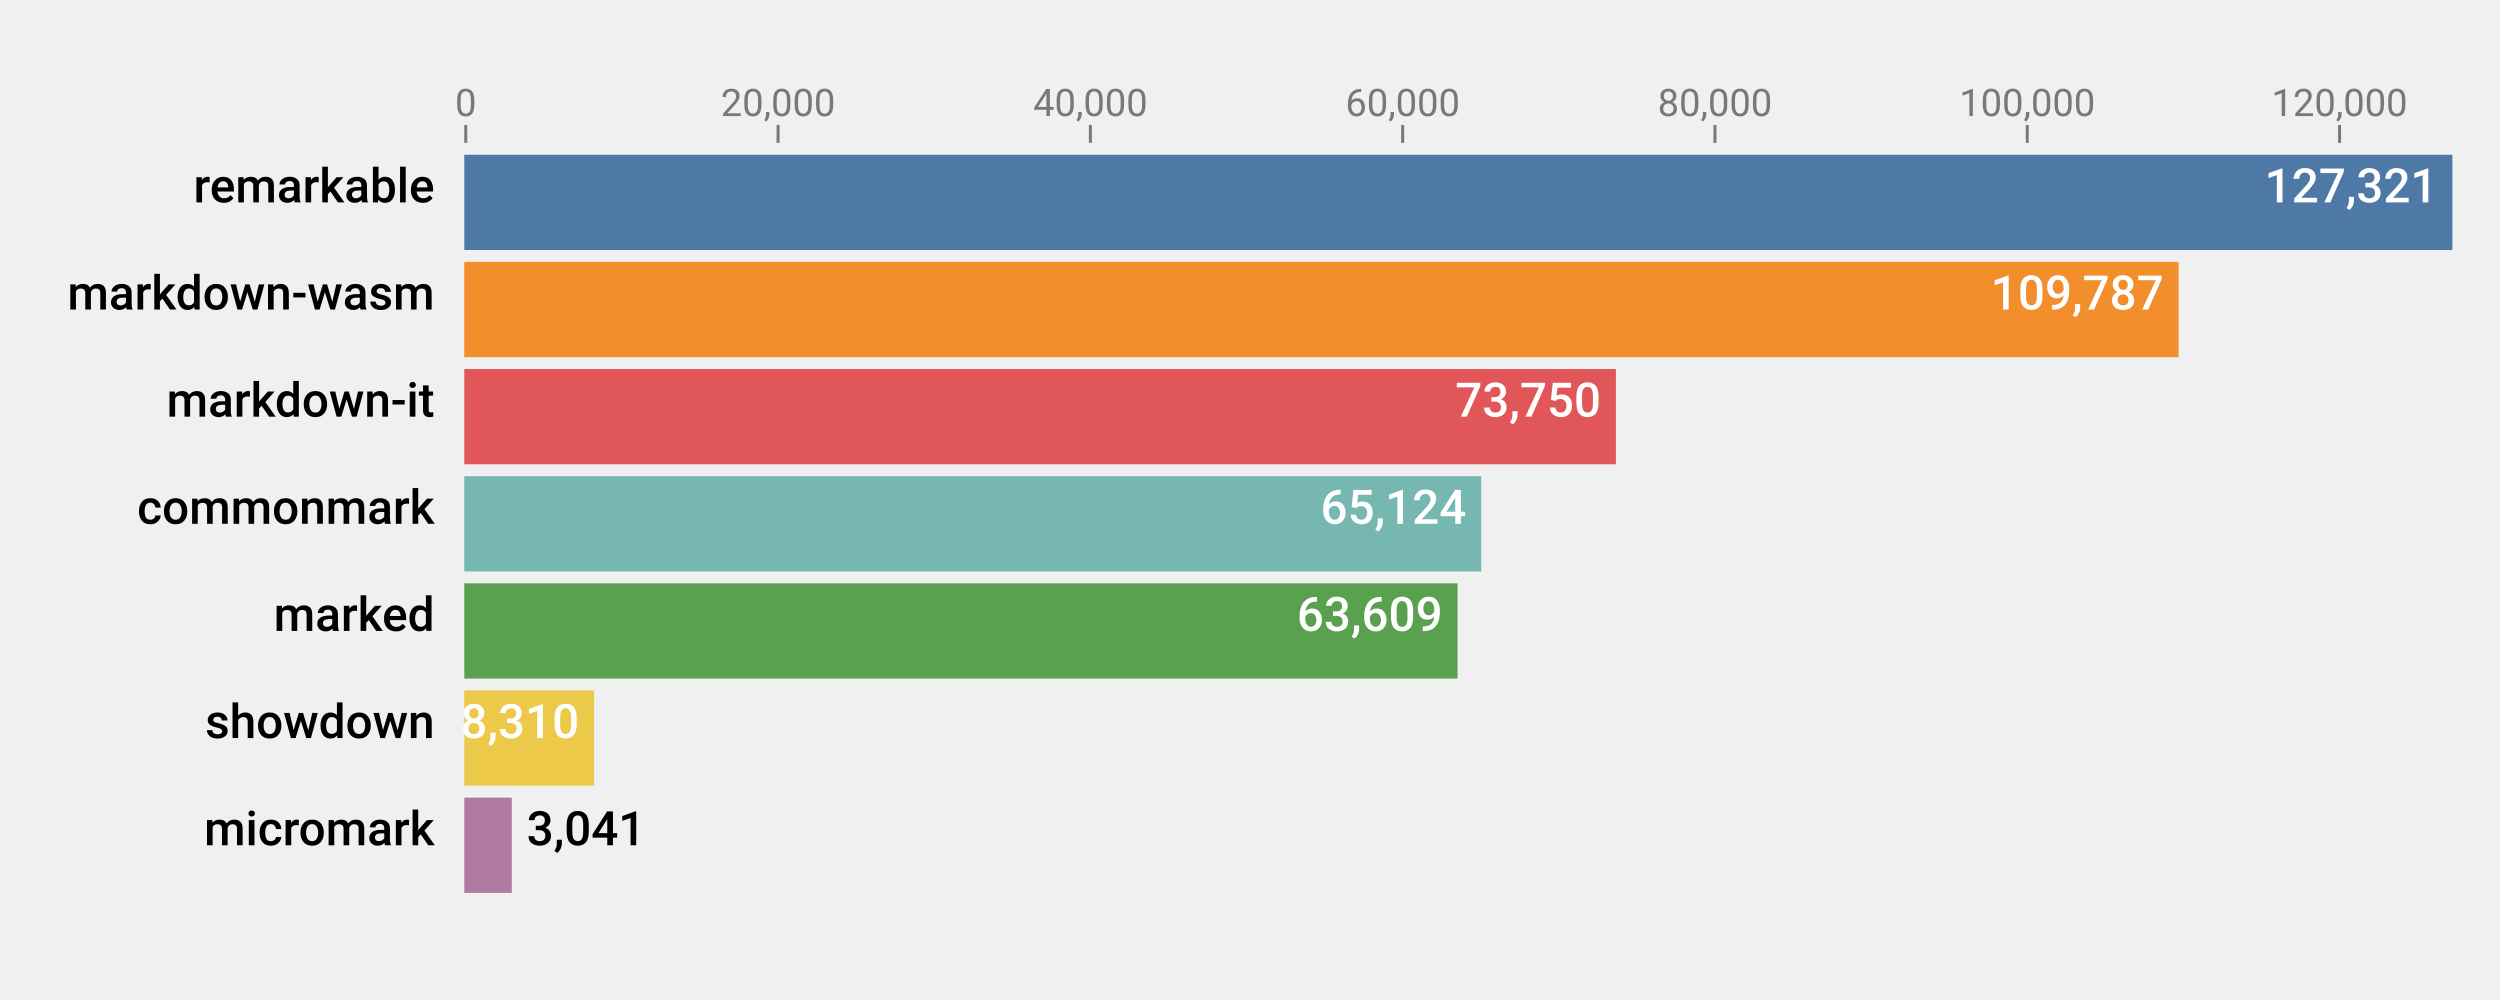
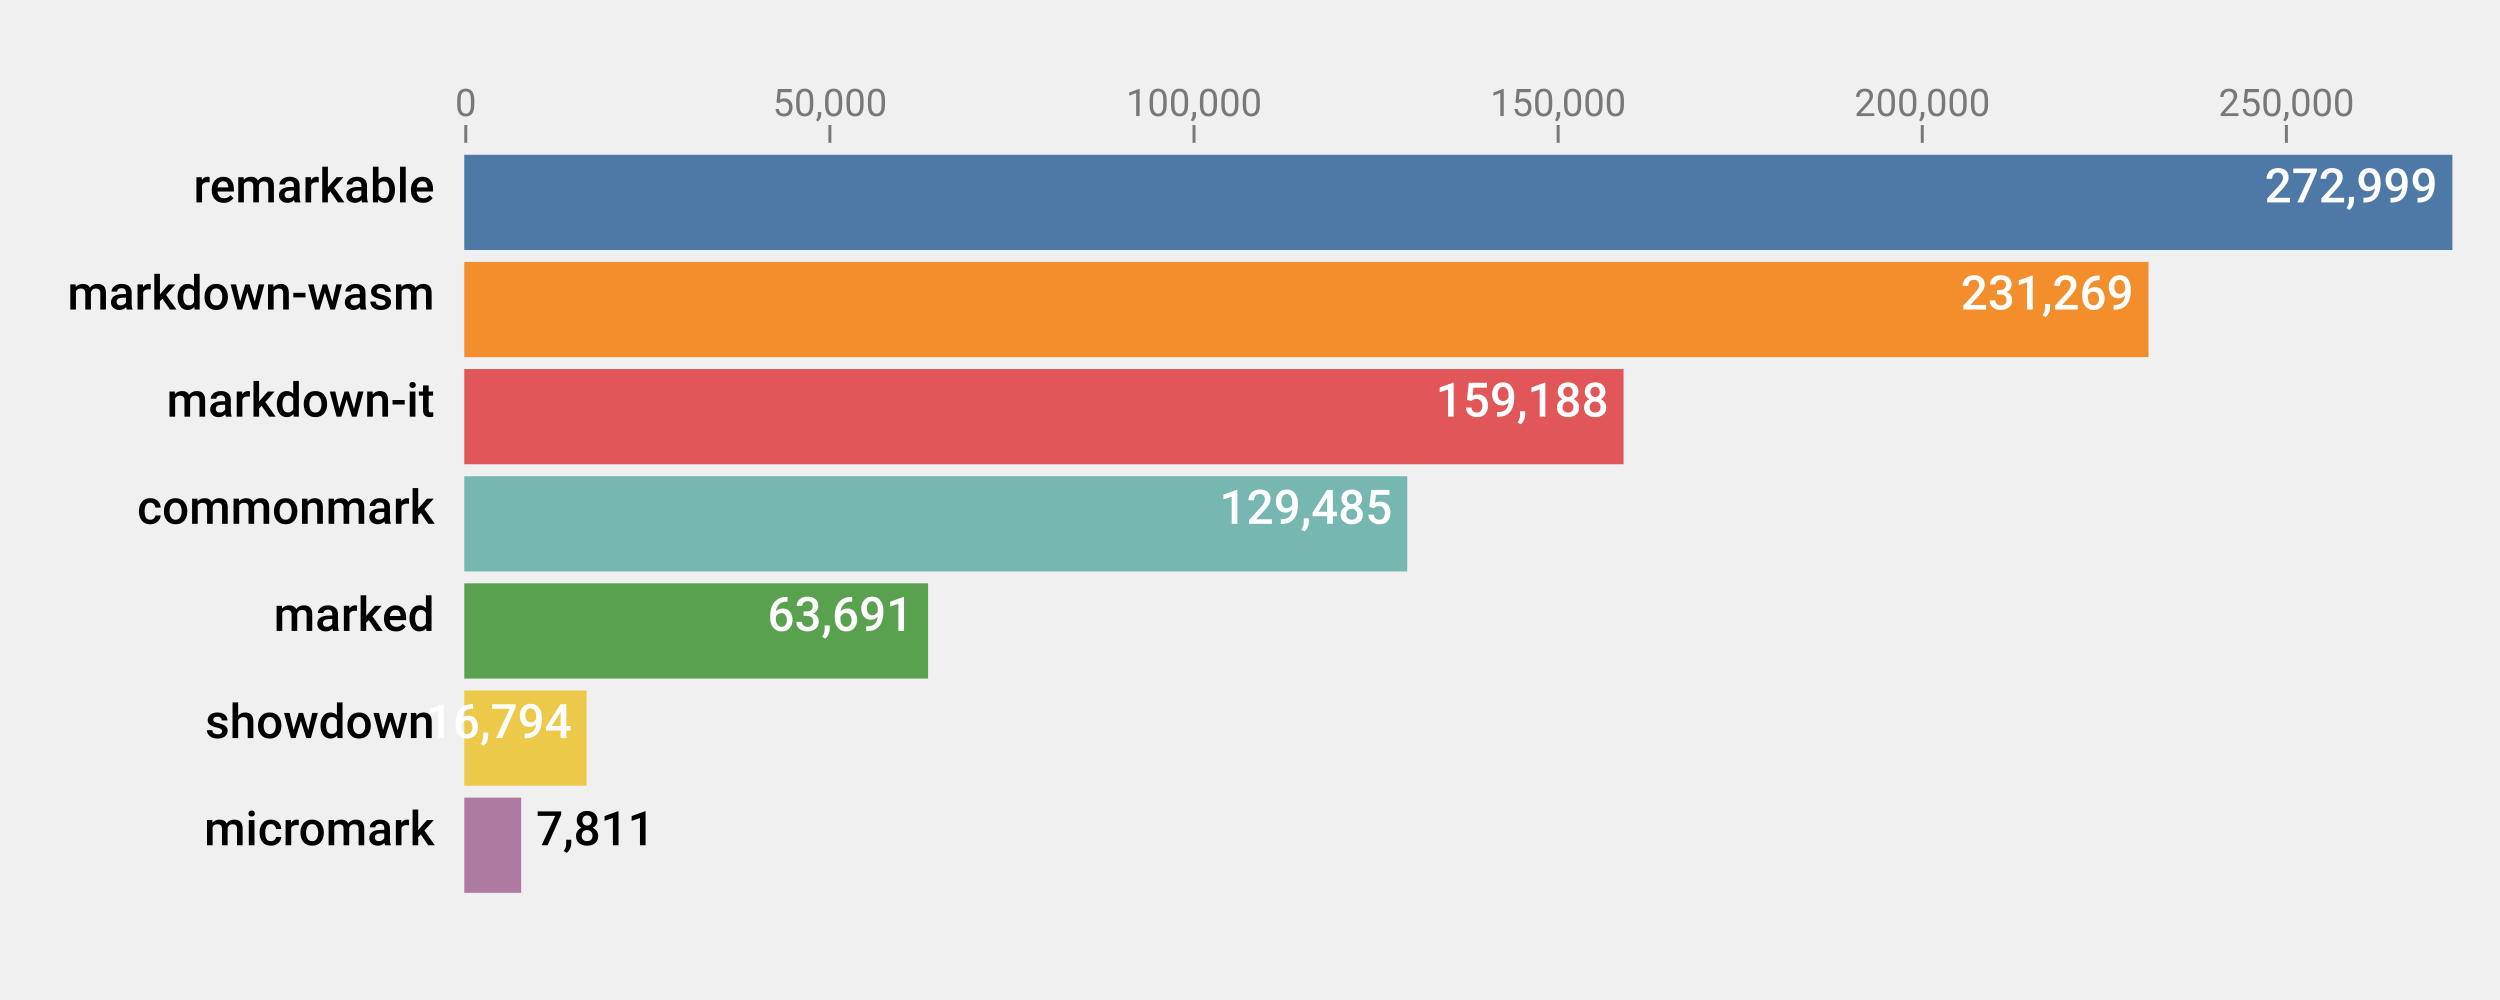
<svg xmlns="http://www.w3.org/2000/svg" width="840" height="336" font-family="system-ui,-apple-system,&quot;Segoe UI&quot;,Roboto,&quot;Helvetica Neue&quot;,&quot;Noto Sans&quot;,&quot;Liberation Sans&quot;,Arial,sans-serif" font-size="16">
  <g font-weight="500" text-anchor="end">
    <text x="156" y="68" alignment-baseline="central" dx="-10">remarkable</text>
    <text x="156" y="104" alignment-baseline="central" dx="-10">markdown-wasm</text>
    <text x="156" y="140" alignment-baseline="central" dx="-10">markdown-it</text>
    <text x="156" y="176" alignment-baseline="central" dx="-10">commonmark</text>
    <text x="156" y="212" alignment-baseline="central" dx="-10">marked</text>
    <text x="156" y="248" alignment-baseline="central" dx="-10">showdown</text>
    <text x="156" y="284" alignment-baseline="central" dx="-10">micromark</text>
  </g>
  <path fill="#4e79a7" d="M156 52h668v32H156z" />
-   <path fill="#f28e2c" d="M156 88h576.003v32H156z" />
-   <path fill="#e15759" d="M156 124h386.936v32H156z" />
-   <path fill="#76b7b2" d="M156 160h341.676v32H156z" />
-   <path fill="#59a14f" d="M156 196h333.732v32H156z" />
-   <path fill="#edc949" d="M156 232h43.6v32H156z" />
-   <path fill="#af7aa1" d="M156 268h15.956v32H156z" />
+   <path fill="#f28e2c" d="M156 88h565.893v32H156z" />
+   <path fill="#e15759" d="M156 124h389.516v32H156z" />
+   <path fill="#76b7b2" d="M156 160h316.836v32H156z" />
+   <path fill="#59a14f" d="M156 196h155.844v32H156z" />
+   <path fill="#edc949" d="M156 232h41.094v32H156z" />
+   <path fill="#af7aa1" d="M156 268h19.112v32H156z" />
  <g fill="#fff" font-weight="500" text-anchor="end">
-     <text x="824" y="68" alignment-baseline="central" dx="-5">127,321</text>
-     <text x="732.003" y="104" alignment-baseline="central" dx="-5">109,787</text>
-     <text x="542.936" y="140" alignment-baseline="central" dx="-5">73,750</text>
-     <text x="497.676" y="176" alignment-baseline="central" dx="-5">65,124</text>
-     <text x="489.732" y="212" alignment-baseline="central" dx="-5">63,609</text>
-     <text x="199.6" y="248" alignment-baseline="central" dx="-5">8,310</text>
-     <text x="171.956" y="284" fill="#000" alignment-baseline="central" dx="5" text-anchor="start">3,041</text>
+     <text x="824" y="68" alignment-baseline="central" dx="-5">272,999</text>
+     <text x="721.893" y="104" alignment-baseline="central" dx="-5">231,269</text>
+     <text x="545.516" y="140" alignment-baseline="central" dx="-5">159,188</text>
+     <text x="472.836" y="176" alignment-baseline="central" dx="-5">129,485</text>
+     <text x="311.844" y="212" alignment-baseline="central" dx="-5">63,691</text>
+     <text x="197.094" y="248" alignment-baseline="central" dx="-5">16,794</text>
+     <text x="175.112" y="284" fill="#000" alignment-baseline="central" dx="5" text-anchor="start">7,811</text>
  </g>
  <g fill="none" font-size="12.8" opacity=".5" text-anchor="middle">
    <g class="tick" opacity="1">
      <path stroke="currentColor" d="M156.5 48v-6" />
      <text y="-9" fill="currentColor" dy="0em" transform="translate(156.5 48)">0</text>
    </g>
    <g class="tick" opacity="1">
-       <path stroke="currentColor" d="M261.431 48v-6" />
-       <text y="-9" fill="currentColor" dy="0em" transform="translate(261.431 48)">20,000</text>
+       <path stroke="currentColor" d="M278.845 48v-6" />
+       <text y="-9" fill="currentColor" dy="0em" transform="translate(278.845 48)">50,000</text>
    </g>
    <g class="tick" opacity="1">
-       <path stroke="currentColor" d="M366.363 48v-6" />
-       <text y="-9" fill="currentColor" dy="0em" transform="translate(366.363 48)">40,000</text>
+       <path stroke="currentColor" d="M401.19 48v-6" />
+       <text y="-9" fill="currentColor" dy="0em" transform="translate(401.19 48)">100,000</text>
    </g>
    <g class="tick" opacity="1">
-       <path stroke="currentColor" d="M471.294 48v-6" />
-       <text y="-9" fill="currentColor" dy="0em" transform="translate(471.294 48)">60,000</text>
+       <path stroke="currentColor" d="M523.535 48v-6" />
+       <text y="-9" fill="currentColor" dy="0em" transform="translate(523.535 48)">150,000</text>
    </g>
    <g class="tick" opacity="1">
-       <path stroke="currentColor" d="M576.226 48v-6" />
-       <text y="-9" fill="currentColor" dy="0em" transform="translate(576.226 48)">80,000</text>
+       <path stroke="currentColor" d="M645.88 48v-6" />
+       <text y="-9" fill="currentColor" dy="0em" transform="translate(645.88 48)">200,000</text>
    </g>
    <g class="tick" opacity="1">
-       <path stroke="currentColor" d="M681.157 48v-6" />
-       <text y="-9" fill="currentColor" dy="0em" transform="translate(681.157 48)">100,000</text>
-     </g>
-     <g class="tick" opacity="1">
-       <path stroke="currentColor" d="M786.089 48v-6" />
-       <text y="-9" fill="currentColor" dy="0em" transform="translate(786.089 48)">120,000</text>
+       <path stroke="currentColor" d="M768.225 48v-6" />
+       <text y="-9" fill="currentColor" dy="0em" transform="translate(768.225 48)">250,000</text>
    </g>
  </g>
</svg>
